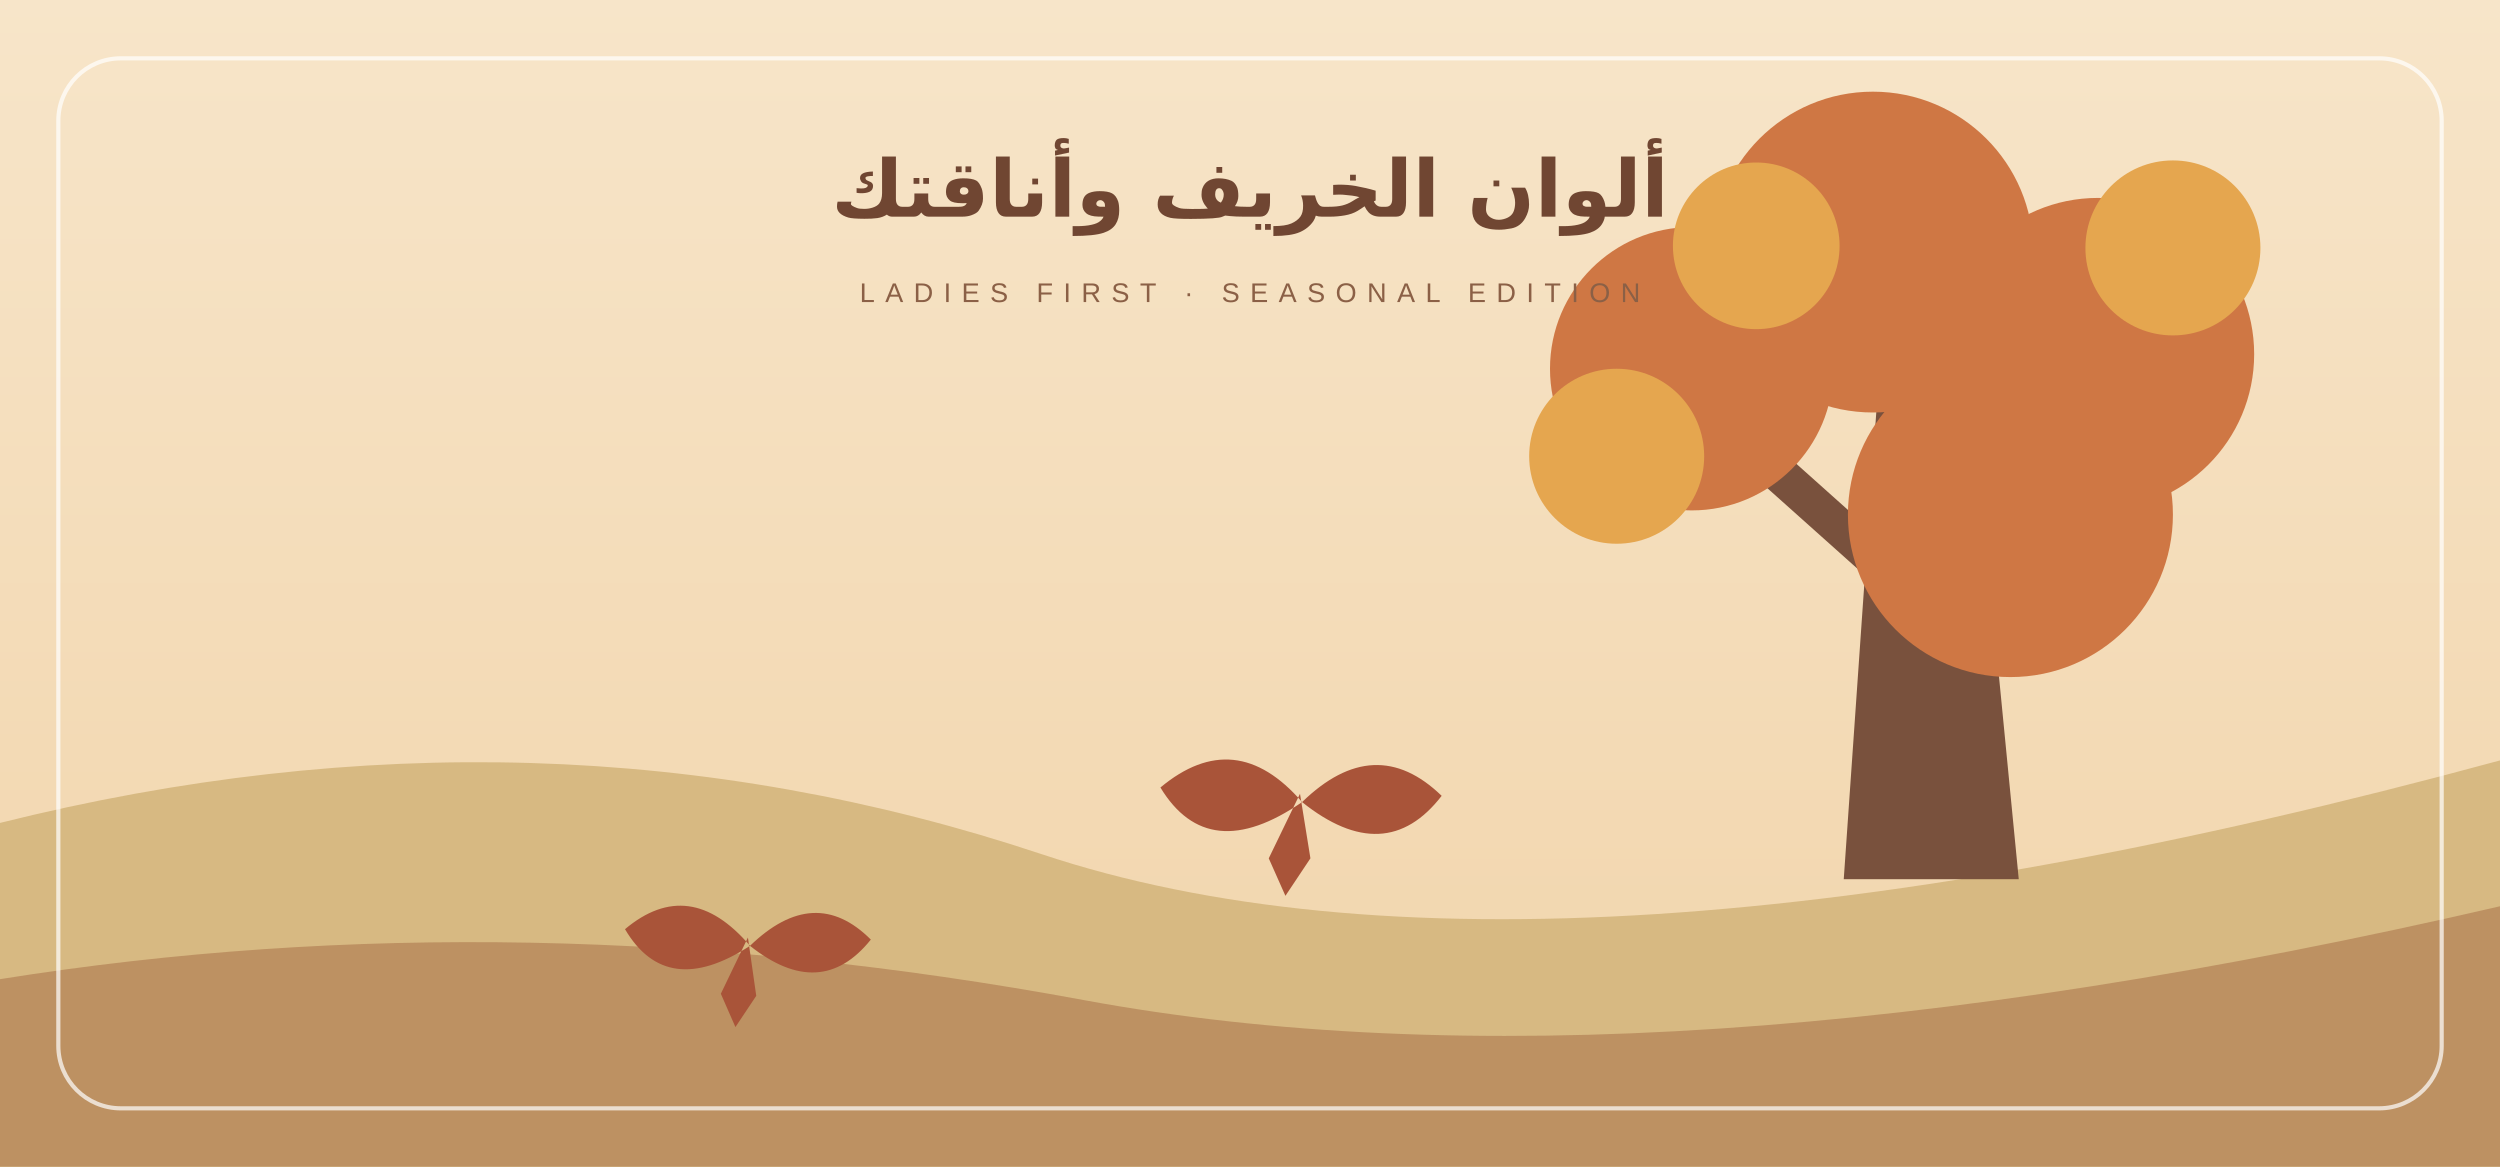
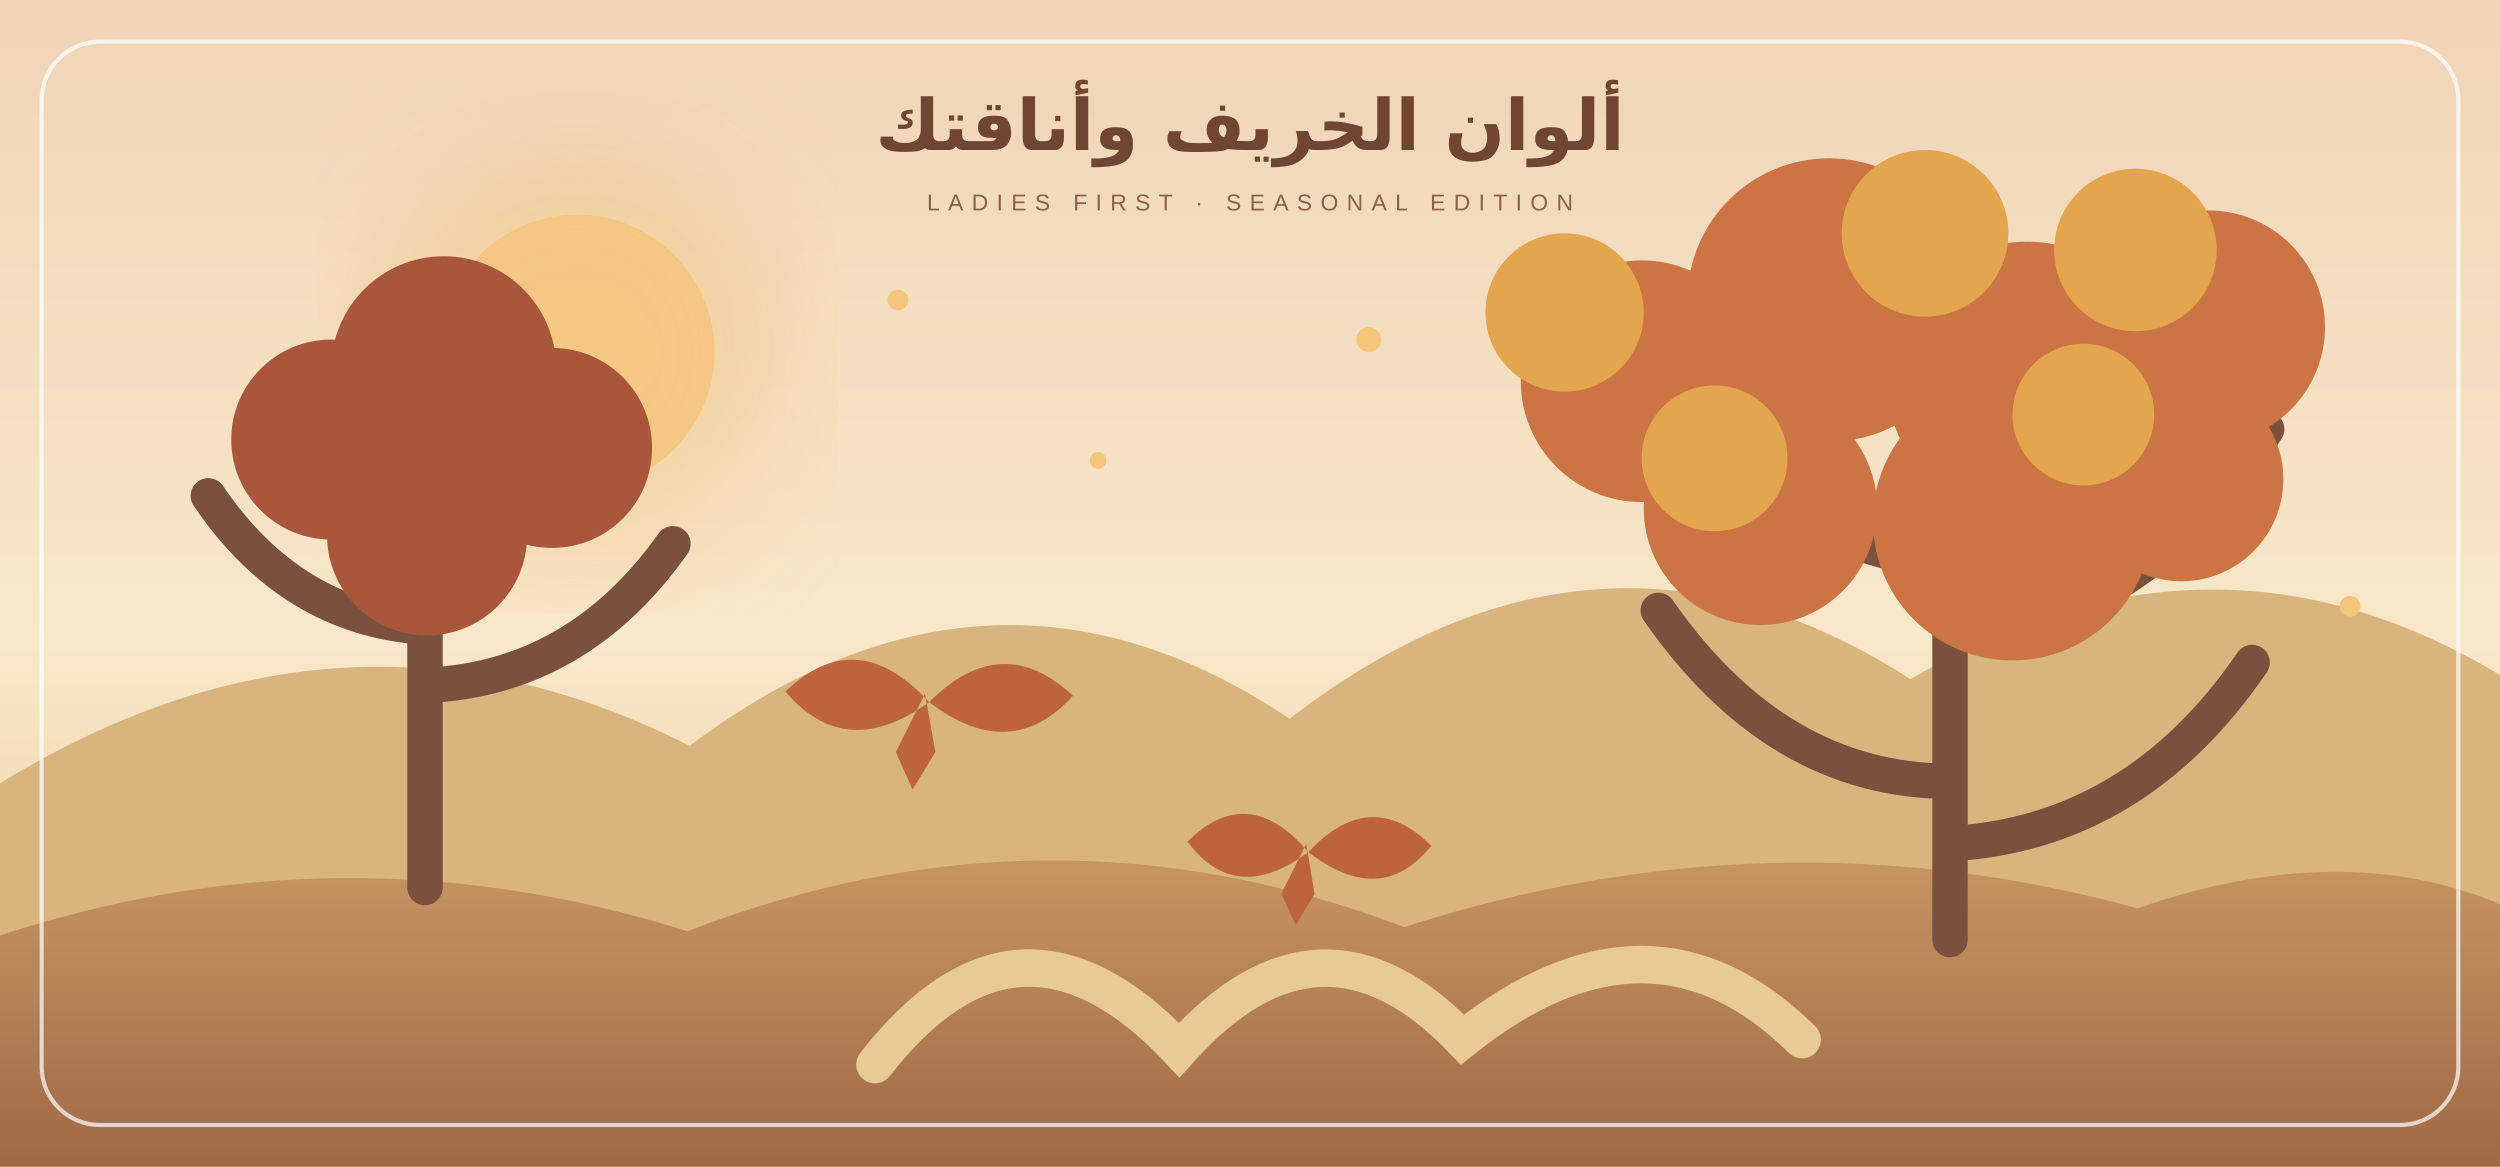
<svg xmlns="http://www.w3.org/2000/svg" viewBox="0 0 1200 560">
  <defs>
-     <linearGradient id="s" x2="0" y2="1">
-       <stop stop-color="#f7e5c9" />
-       <stop offset="1" stop-color="#f1d4aa" />
+     <linearGradient id="sky" x2="0" y2="1">
+       <stop stop-color="#f0d4b7" />
+       <stop offset=".55" stop-color="#f8e7c9" />
+       <stop offset="1" stop-color="#e8c991" />
    </linearGradient>
+     <linearGradient id="ground" x2="0" y2="1">
+       <stop stop-color="#c89462" />
+       <stop offset="1" stop-color="#9f6946" />
+     </linearGradient>
+     <filter id="glow">
+       <feGaussianBlur stdDeviation="26" />
+     </filter>
  </defs>
-   <rect width="1200" height="560" fill="url(#s)" />
-   <path d="M0 395Q260 330 500 410T1200 365V560H0Z" fill="#d7b982" />
-   <path d="M0 470Q250 430 520 480T1200 435V560H0Z" fill="#bd9162" />
-   <path d="m885 422 20-287h36l28 287Z" fill="#79513d" />
-   <path d="m923 289-113-101m119 126 131-131m-129 7-74-82m74 82 113-91" stroke="#79513d" stroke-width="18" stroke-linecap="round" />
-   <g fill="#cf7744">
-     <circle cx="812" cy="177" r="68" />
-     <circle cx="899" cy="121" r="77" />
-     <circle cx="1007" cy="170" r="75" />
-     <circle cx="965" cy="247" r="78" />
+   <rect width="1200" height="560" fill="url(#sky)" />
+   <circle cx="277" cy="169" r="66" fill="#f5c77b" opacity=".78" />
+   <circle cx="277" cy="169" r="104" fill="#f2be77" opacity=".36" filter="url(#glow)" />
+   <path d="M0 376q166-102 331-18 145-109 288-13 149-115 298-19 145-85 283-2v236H0Z" fill="#d8b47e" />
+   <path d="M0 449q165-54 330-2 173-67 344-2 177-57 352-9 98-34 174-2v126H0Z" fill="url(#ground)" />
+   <g fill="none" stroke="#79513d" stroke-width="17" stroke-linecap="round">
+     <path d="M936 451V164m0 106q-91-9-149-93m149 127q91-4 152-98m-152 169q-83 0-140-82m140 112q89-5 145-87" />
+     <path d="M204 426V219m0 82q-64-4-104-63m104 91q73-3 119-68" />
  </g>
-   <g fill="#e5a64f">
-     <circle cx="843" cy="118" r="40" />
-     <circle cx="1043" cy="119" r="42" />
-     <circle cx="776" cy="219" r="42" />
+   <g fill="#cc7444">
+     <circle cx="788" cy="183" r="58" />
+     <circle cx="878" cy="144" r="68" />
+     <circle cx="973" cy="183" r="67" />
+     <circle cx="1060" cy="157" r="56" />
+     <circle cx="845" cy="244" r="56" />
+     <circle cx="966" cy="250" r="67" />
+     <circle cx="1047" cy="230" r="49" />
  </g>
-   <g fill="#a95439">
-     <path d="M625 385q-32-37-68-7 23 38 68 7m0 0q35-34 67-3-27 35-67 3m-1-4 5 31-12 18-8-18z" />
-     <path d="M360 454q-29-34-60-8 20 34 60 8m0 0q31-30 58-3-24 30-58 3m-1-4 4 28-10 15-7-16z" />
+   <g fill="#e3a54e">
+     <circle cx="751" cy="150" r="38" />
+     <circle cx="924" cy="112" r="40" />
+     <circle cx="1025" cy="120" r="39" />
+     <circle cx="823" cy="220" r="35" />
+     <circle cx="1000" cy="199" r="34" />
  </g>
-   <text x="600" y="104" text-anchor="middle" font-family="Tahoma,Arial,sans-serif" font-size="38" font-weight="700" fill="#704632" direction="rtl">ألوان الخريف وأناقتك</text>
-   <text x="600" y="145" text-anchor="middle" font-family="Arial,sans-serif" font-size="13" letter-spacing="5" fill="#8b6046">LADIES FIRST · SEASONAL EDITION</text>
-   <rect x="28" y="28" width="1144" height="504" rx="30" fill="none" stroke="#fff" stroke-opacity=".7" stroke-width="2" />
+   <g fill="#a9573c">
+     <circle cx="159" cy="211" r="48" />
+     <circle cx="213" cy="177" r="54" />
+     <circle cx="265" cy="215" r="48" />
+     <circle cx="205" cy="257" r="48" />
+   </g>
+   <path d="M420 511q69-89 146-7 68-76 136-5 90-72 163 0" fill="none" stroke="#e8ca94" stroke-width="18" stroke-linecap="round" />
+   <g fill="#bd643e">
+     <path d="M446 337q-35-38-69-5 29 34 69 5m0 0q35-35 69-3-30 33-69 3m-2-4 5 28-11 18-8-18Z" />
+     <path d="M628 409q-29-34-58-5 23 31 58 5m0 0q30-32 59-3-24 30-59 3m-1-4 4 24-9 15-7-15Z" />
+   </g>
+   <g fill="#f4c67b">
+     <circle cx="431" cy="144" r="5" />
+     <circle cx="527" cy="221" r="4" />
+     <circle cx="657" cy="163" r="6" />
+     <circle cx="1128" cy="291" r="5" />
+   </g>
+   <text x="600" y="72" text-anchor="middle" font-family="Tahoma,Arial,sans-serif" font-size="34" font-weight="700" fill="#704632" direction="rtl">ألوان الخريف وأناقتك</text>
+   <text x="600" y="101" text-anchor="middle" font-family="Arial,sans-serif" font-size="11" letter-spacing="4" fill="#8b6046">LADIES FIRST · SEASONAL EDITION</text>
+   <rect x="20" y="20" width="1160" height="520" rx="28" fill="none" stroke="#fff" stroke-opacity=".7" stroke-width="2" />
</svg>
